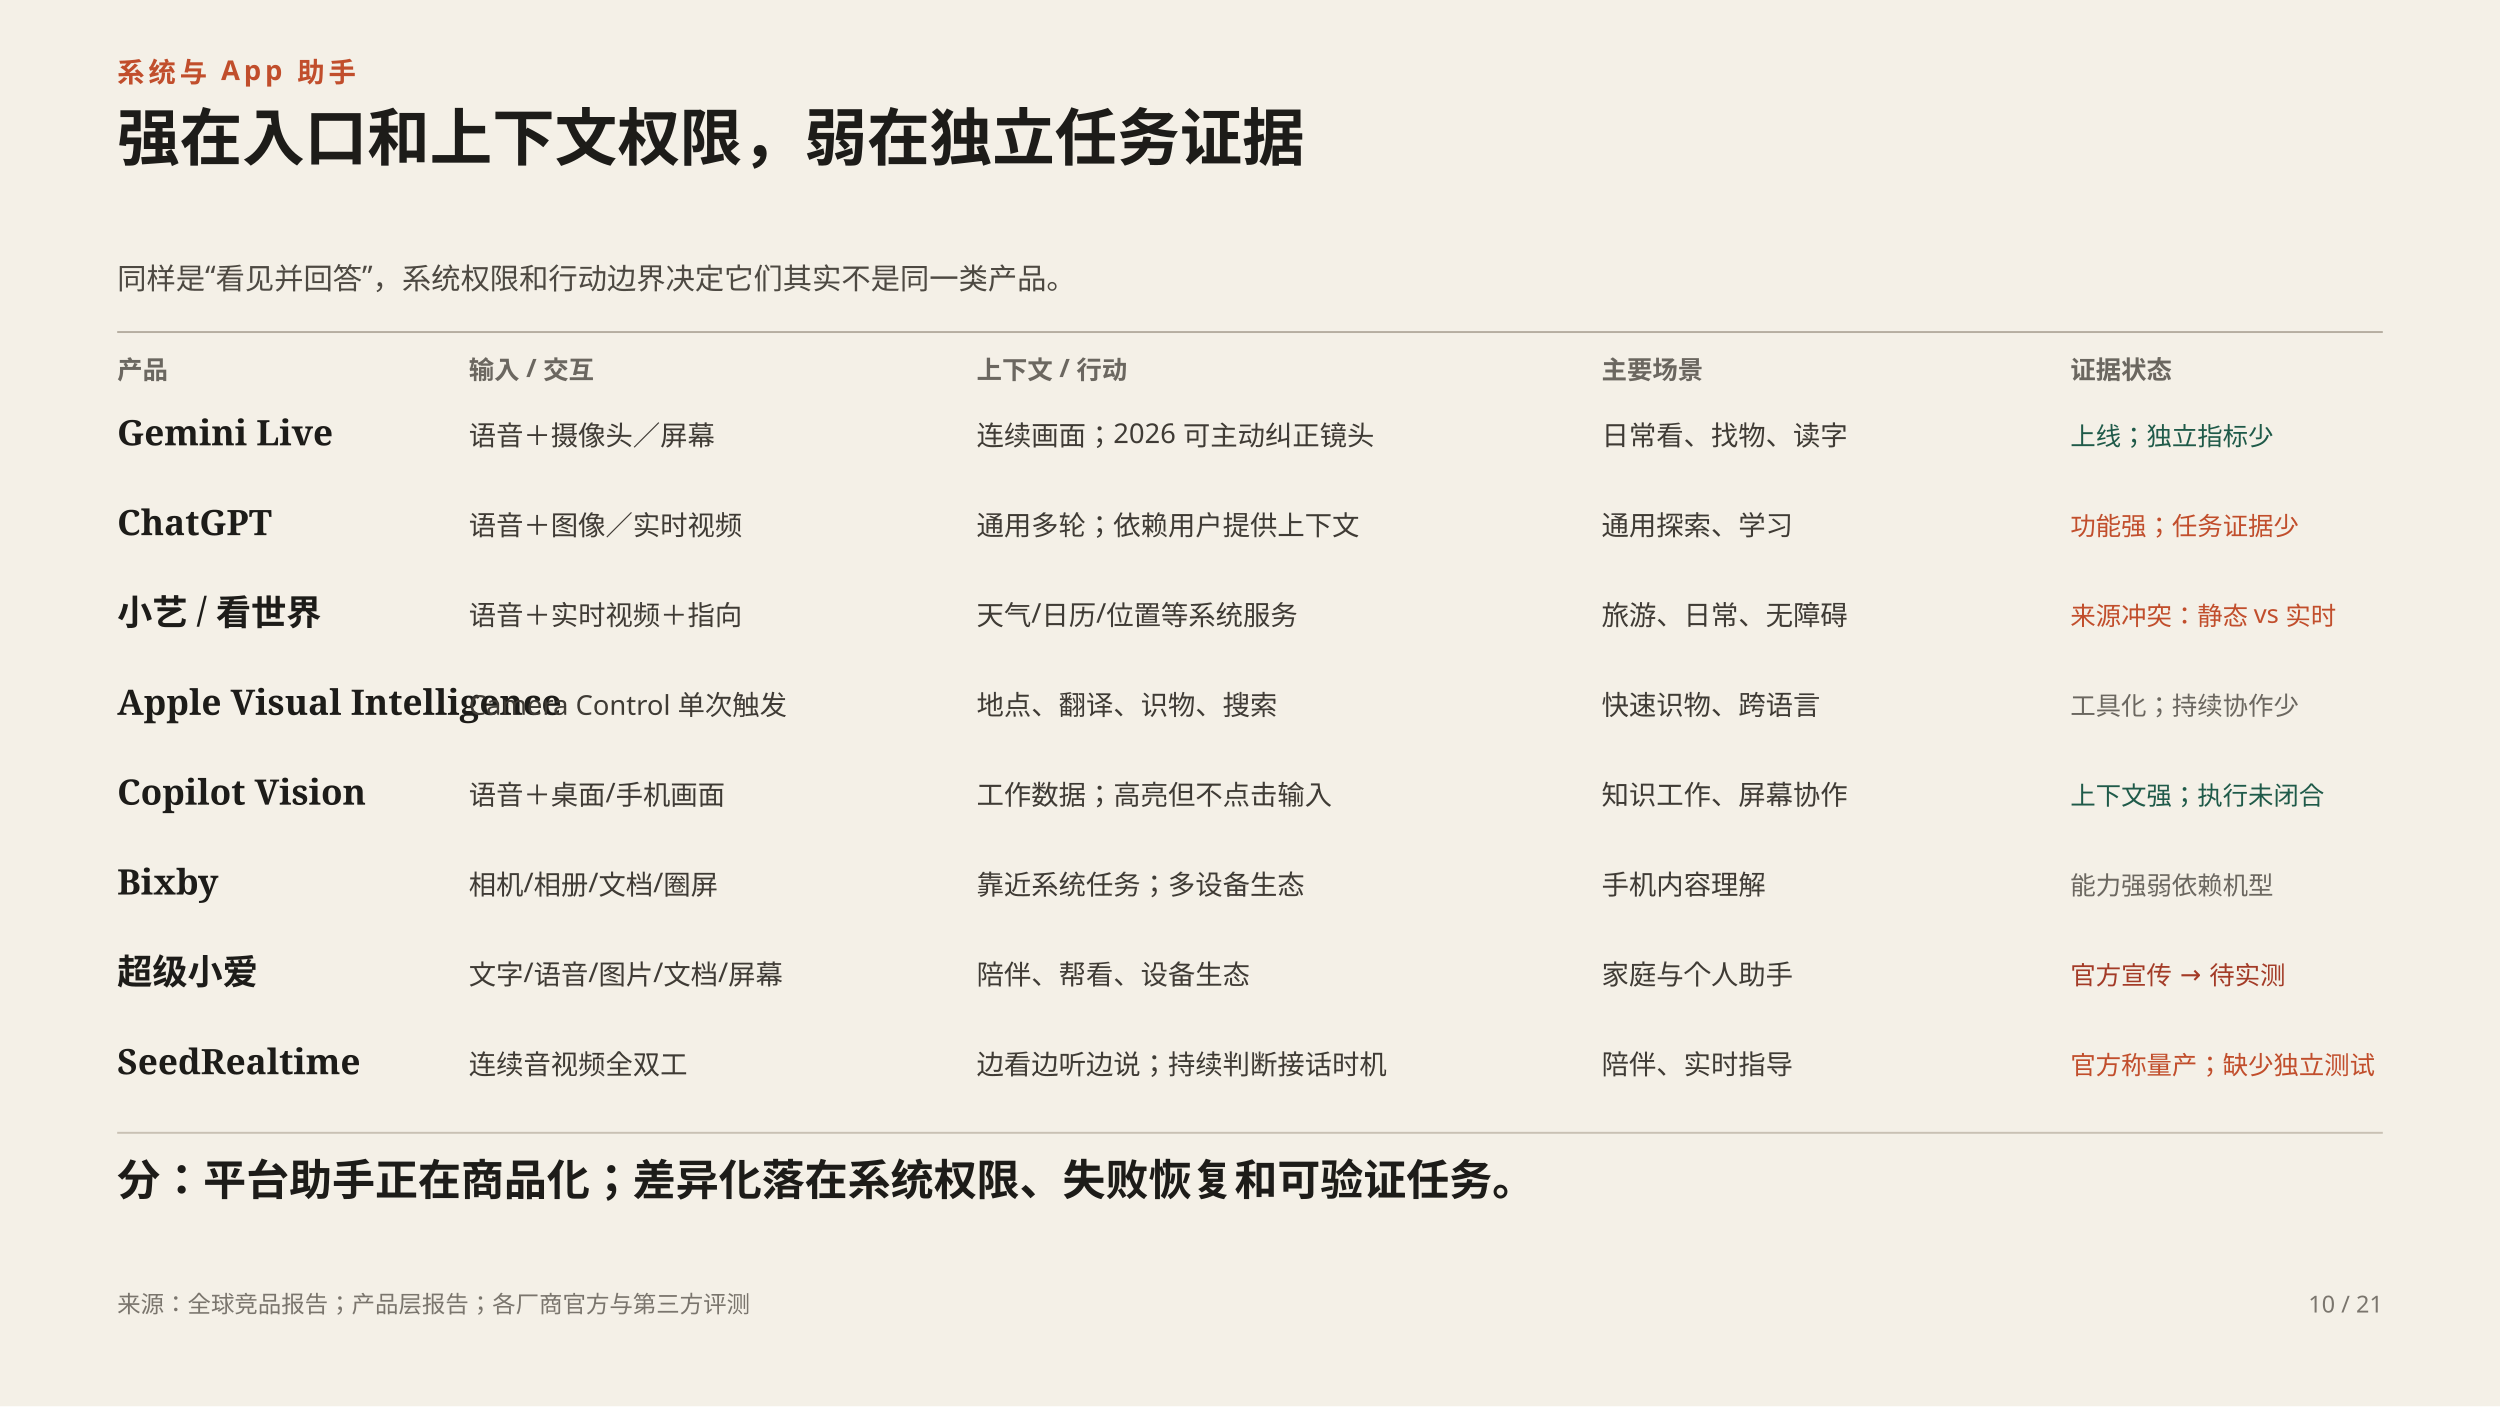
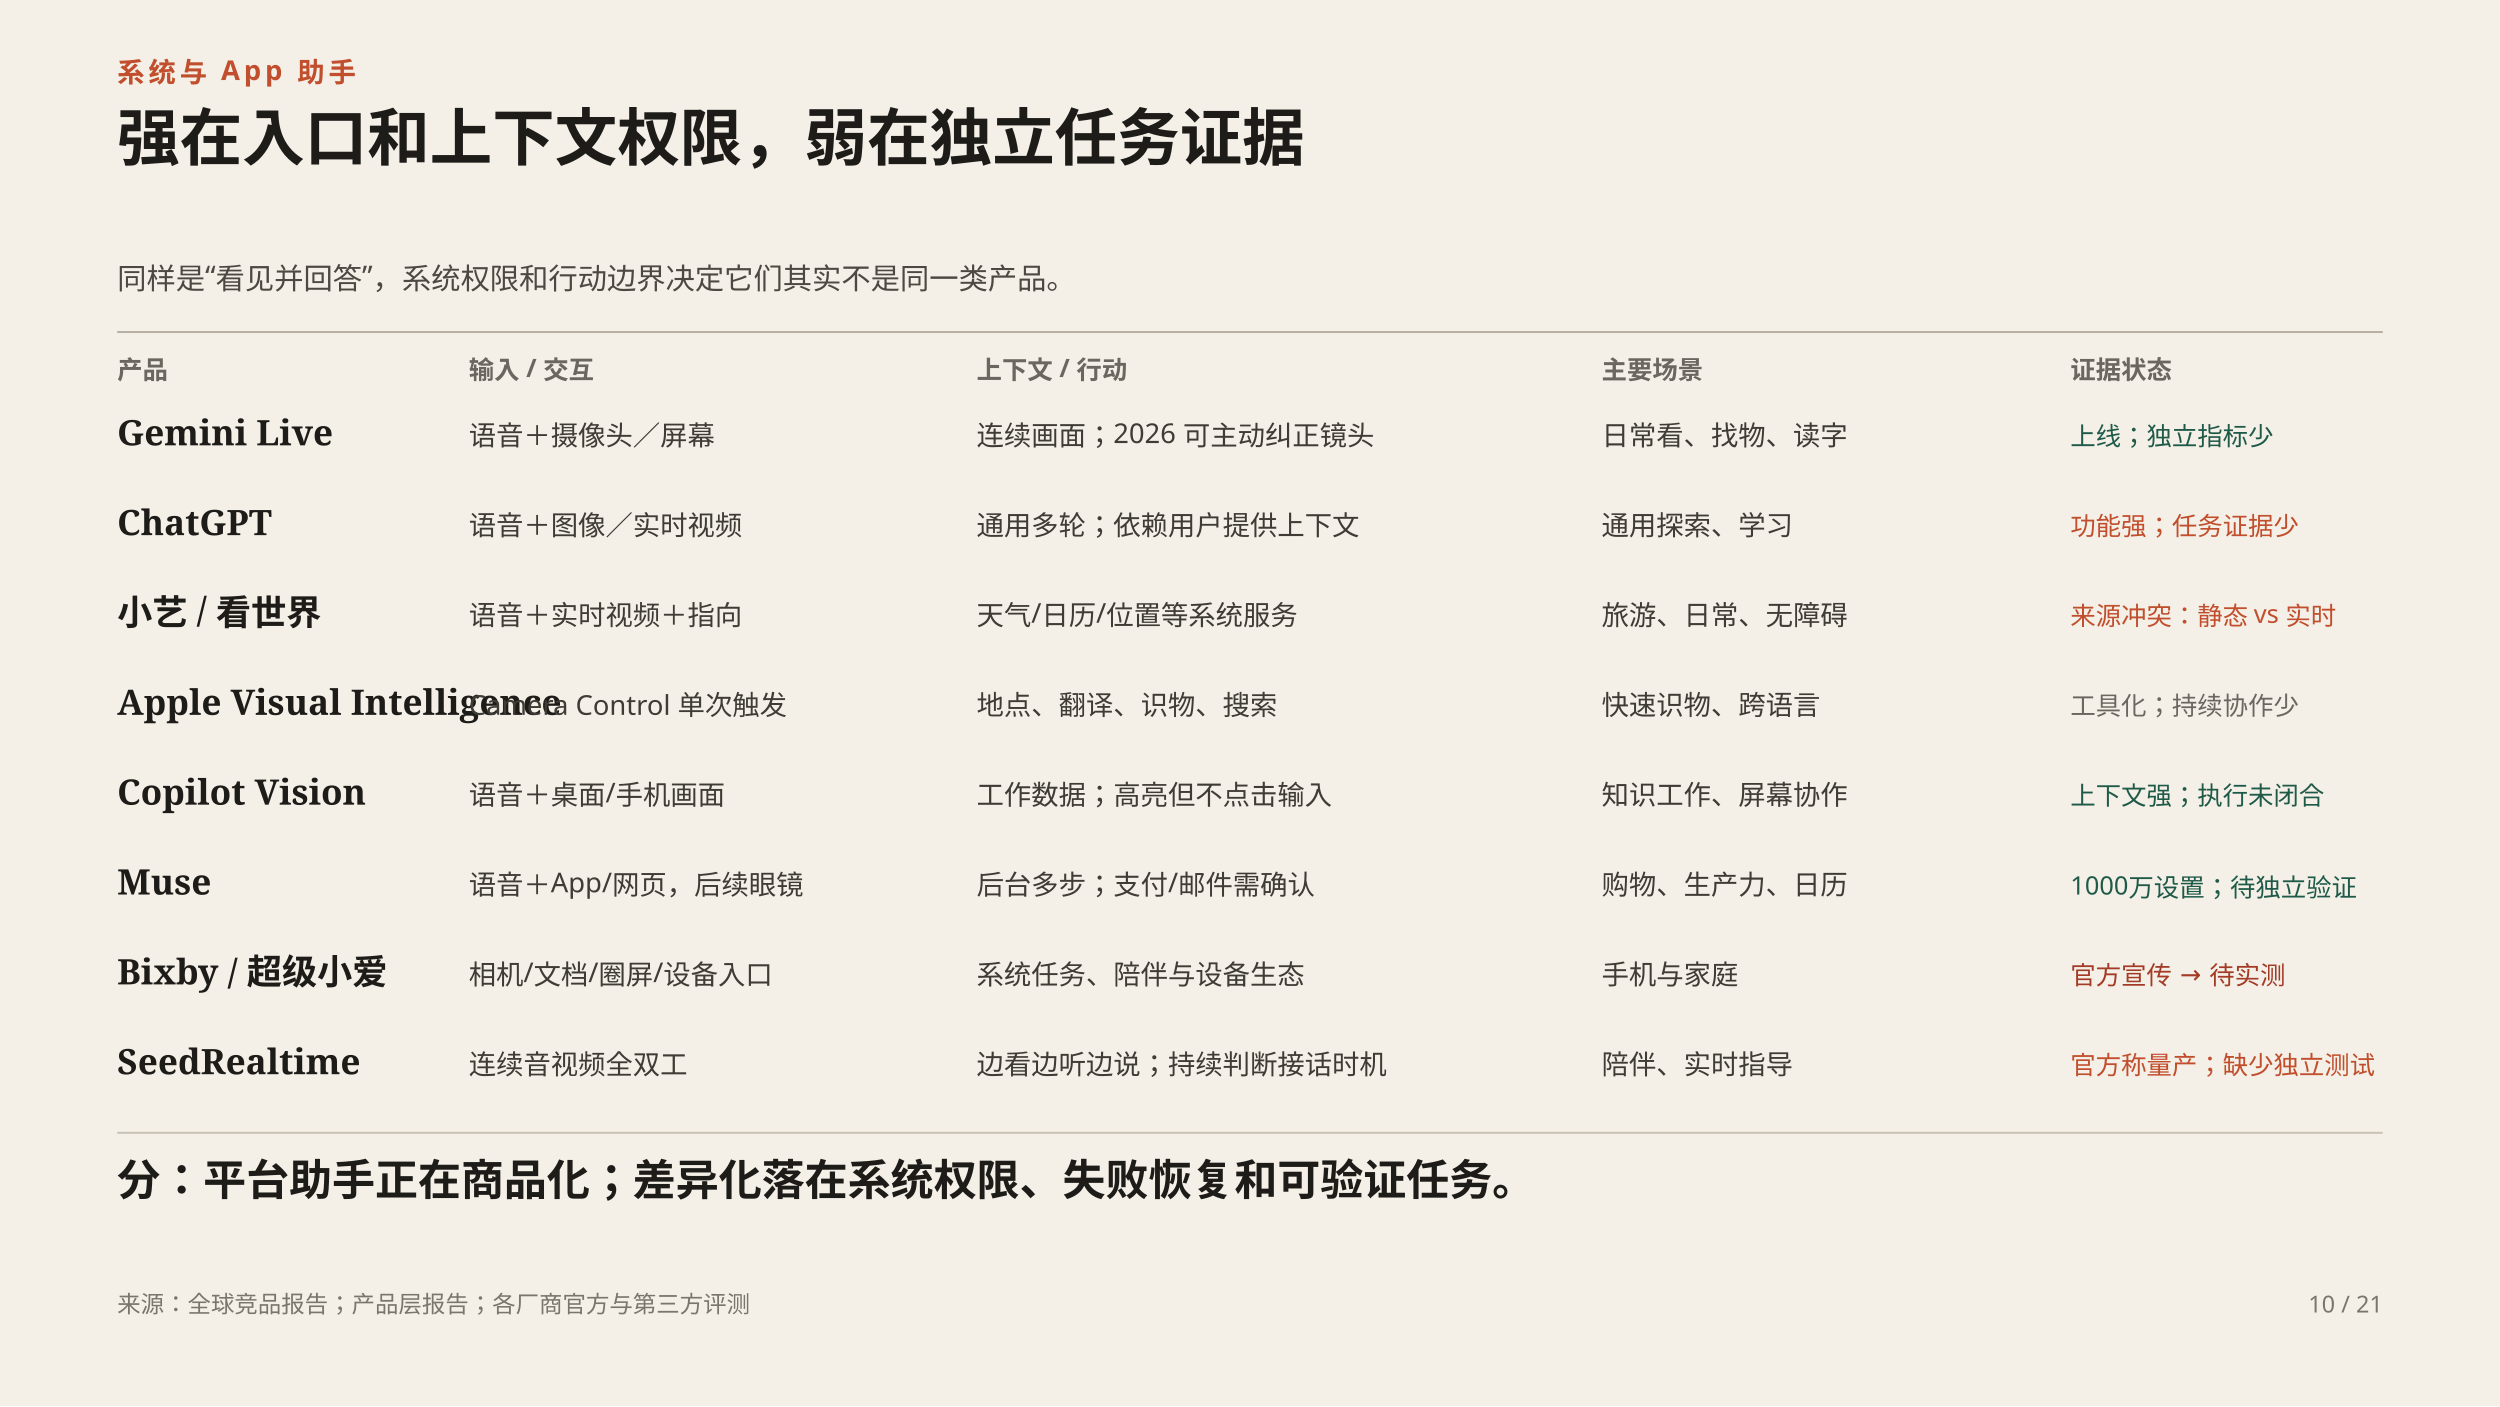
<svg xmlns="http://www.w3.org/2000/svg" width="1280" height="720" viewBox="0 0 1280 720" lang="zh-CN" font-family="Microsoft YaHei" data-pptx-page-role="content">
  <rect id="background" data-pptx-role="background" x="0" y="0" width="1280" height="720" fill="#F4F0E7" />
  <g id="page-title" data-pptx-bounds="52 20 1176 94" font-family="SimSun" fill="#1D1C19" font-weight="700">
    <text x="60" y="42" font-family="Microsoft YaHei" font-size="14" letter-spacing="2" fill="#C14E2C">系统与 App 助手</text>
    <text x="60" y="82" font-size="32">强在入口和上下文权限，弱在独立任务证据</text>
  </g>
  <g id="assistant-matrix" data-pptx-bounds="52 122 1176 520">
    <text x="60" y="148" font-size="15" fill="#4D4942">同样是“看见并回答”，系统权限和行动边界决定它们其实不是同一类产品。</text>
    <line x1="60" y1="170" x2="1220" y2="170" stroke="#B6AEA1" stroke-width="1" />
    <text x="60" y="194" font-size="13" font-weight="700" fill="#6B6760">产品</text>
    <text x="240" y="194" font-size="13" font-weight="700" fill="#6B6760">输入 / 交互</text>
    <text x="500" y="194" font-size="13" font-weight="700" fill="#6B6760">上下文 / 行动</text>
    <text x="820" y="194" font-size="13" font-weight="700" fill="#6B6760">主要场景</text>
    <text x="1060" y="194" font-size="13" font-weight="700" fill="#6B6760">证据状态</text>
    <text x="60" y="228" font-family="SimSun" font-size="18" font-weight="700" fill="#1D1C19">Gemini Live</text>
    <text x="240" y="228" font-size="14" fill="#3F3B35">语音＋摄像头／屏幕</text>
    <text x="500" y="228" font-size="14" fill="#3F3B35">连续画面；2026 可主动纠正镜头</text>
    <text x="820" y="228" font-size="14" fill="#3F3B35">日常看、找物、读字</text>
    <text x="1060" y="228" font-size="13" fill="#1F5A49">上线；独立指标少</text>
    <text x="60" y="274" font-family="SimSun" font-size="18" font-weight="700" fill="#1D1C19">ChatGPT</text>
    <text x="240" y="274" font-size="14" fill="#3F3B35">语音＋图像／实时视频</text>
    <text x="500" y="274" font-size="14" fill="#3F3B35">通用多轮；依赖用户提供上下文</text>
    <text x="820" y="274" font-size="14" fill="#3F3B35">通用探索、学习</text>
    <text x="1060" y="274" font-size="13" fill="#C14E2C">功能强；任务证据少</text>
    <text x="60" y="320" font-family="SimSun" font-size="18" font-weight="700" fill="#1D1C19">小艺 / 看世界</text>
    <text x="240" y="320" font-size="14" fill="#3F3B35">语音＋实时视频＋指向</text>
    <text x="500" y="320" font-size="14" fill="#3F3B35">天气/日历/位置等系统服务</text>
    <text x="820" y="320" font-size="14" fill="#3F3B35">旅游、日常、无障碍</text>
    <text x="1060" y="320" font-size="13" fill="#C14E2C">来源冲突：静态 vs 实时</text>
    <text x="60" y="366" font-family="SimSun" font-size="18" font-weight="700" fill="#1D1C19">Apple Visual Intelligence</text>
    <text x="240" y="366" font-size="14" fill="#3F3B35">Camera Control 单次触发</text>
    <text x="500" y="366" font-size="14" fill="#3F3B35">地点、翻译、识物、搜索</text>
    <text x="820" y="366" font-size="14" fill="#3F3B35">快速识物、跨语言</text>
    <text x="1060" y="366" font-size="13" fill="#6B6760">工具化；持续协作少</text>
    <text x="60" y="412" font-family="SimSun" font-size="18" font-weight="700" fill="#1D1C19">Copilot Vision</text>
    <text x="240" y="412" font-size="14" fill="#3F3B35">语音＋桌面/手机画面</text>
    <text x="500" y="412" font-size="14" fill="#3F3B35">工作数据；高亮但不点击输入</text>
    <text x="820" y="412" font-size="14" fill="#3F3B35">知识工作、屏幕协作</text>
    <text x="1060" y="412" font-size="13" fill="#1F5A49">上下文强；执行未闭合</text>
-     <text x="60" y="458" font-family="SimSun" font-size="18" font-weight="700" fill="#1D1C19">Bixby</text>
-     <text x="240" y="458" font-size="14" fill="#3F3B35">相机/相册/文档/圈屏</text>
-     <text x="500" y="458" font-size="14" fill="#3F3B35">靠近系统任务；多设备生态</text>
-     <text x="820" y="458" font-size="14" fill="#3F3B35">手机内容理解</text>
-     <text x="1060" y="458" font-size="13" fill="#6B6760">能力强弱依赖机型</text>
-     <text x="60" y="504" font-family="SimSun" font-size="18" font-weight="700" fill="#1D1C19">超级小爱</text>
-     <text x="240" y="504" font-size="14" fill="#3F3B35">文字/语音/图片/文档/屏幕</text>
-     <text x="500" y="504" font-size="14" fill="#3F3B35">陪伴、帮看、设备生态</text>
-     <text x="820" y="504" font-size="14" fill="#3F3B35">家庭与个人助手</text>
+     <text x="60" y="458" font-family="SimSun" font-size="18" font-weight="700" fill="#1D1C19">Muse</text>
+     <text x="240" y="458" font-size="14" fill="#3F3B35">语音＋App/网页，后续眼镜</text>
+     <text x="500" y="458" font-size="14" fill="#3F3B35">后台多步；支付/邮件需确认</text>
+     <text x="820" y="458" font-size="14" fill="#3F3B35">购物、生产力、日历</text>
+     <text x="1060" y="458" font-size="13" fill="#1F5A49">1000万设置；待独立验证</text>
+     <text x="60" y="504" font-family="SimSun" font-size="18" font-weight="700" fill="#1D1C19">Bixby / 超级小爱</text>
+     <text x="240" y="504" font-size="14" fill="#3F3B35">相机/文档/圈屏/设备入口</text>
+     <text x="500" y="504" font-size="14" fill="#3F3B35">系统任务、陪伴与设备生态</text>
+     <text x="820" y="504" font-size="14" fill="#3F3B35">手机与家庭</text>
    <text x="1060" y="504" font-size="13" fill="#A33B27">官方宣传 → 待实测</text>
    <text x="60" y="550" font-family="SimSun" font-size="18" font-weight="700" fill="#1D1C19">SeedRealtime</text>
    <text x="240" y="550" font-size="14" fill="#3F3B35">连续音视频全双工</text>
    <text x="500" y="550" font-size="14" fill="#3F3B35">边看边听边说；持续判断接话时机</text>
    <text x="820" y="550" font-size="14" fill="#3F3B35">陪伴、实时指导</text>
    <text x="1060" y="550" font-size="13" fill="#C14E2C">官方称量产；缺少独立测试</text>
    <line x1="60" y1="580" x2="1220" y2="580" stroke="#C9C1B4" stroke-width="1" />
    <text x="60" y="612" font-family="SimSun" font-size="22" font-weight="700" fill="#1D1C19">分：平台助手正在商品化；差异化落在系统权限、失败恢复和可验证任务。</text>
  </g>
  <g id="page-footer" data-pptx-bounds="52 660 1176 18" fill="#7A756D" font-size="12">
    <text x="60" y="672">来源：全球竞品报告；产品层报告；各厂商官方与第三方评测</text>
    <text x="1220" y="672" text-anchor="end">10 / 21</text>
  </g>
</svg>
